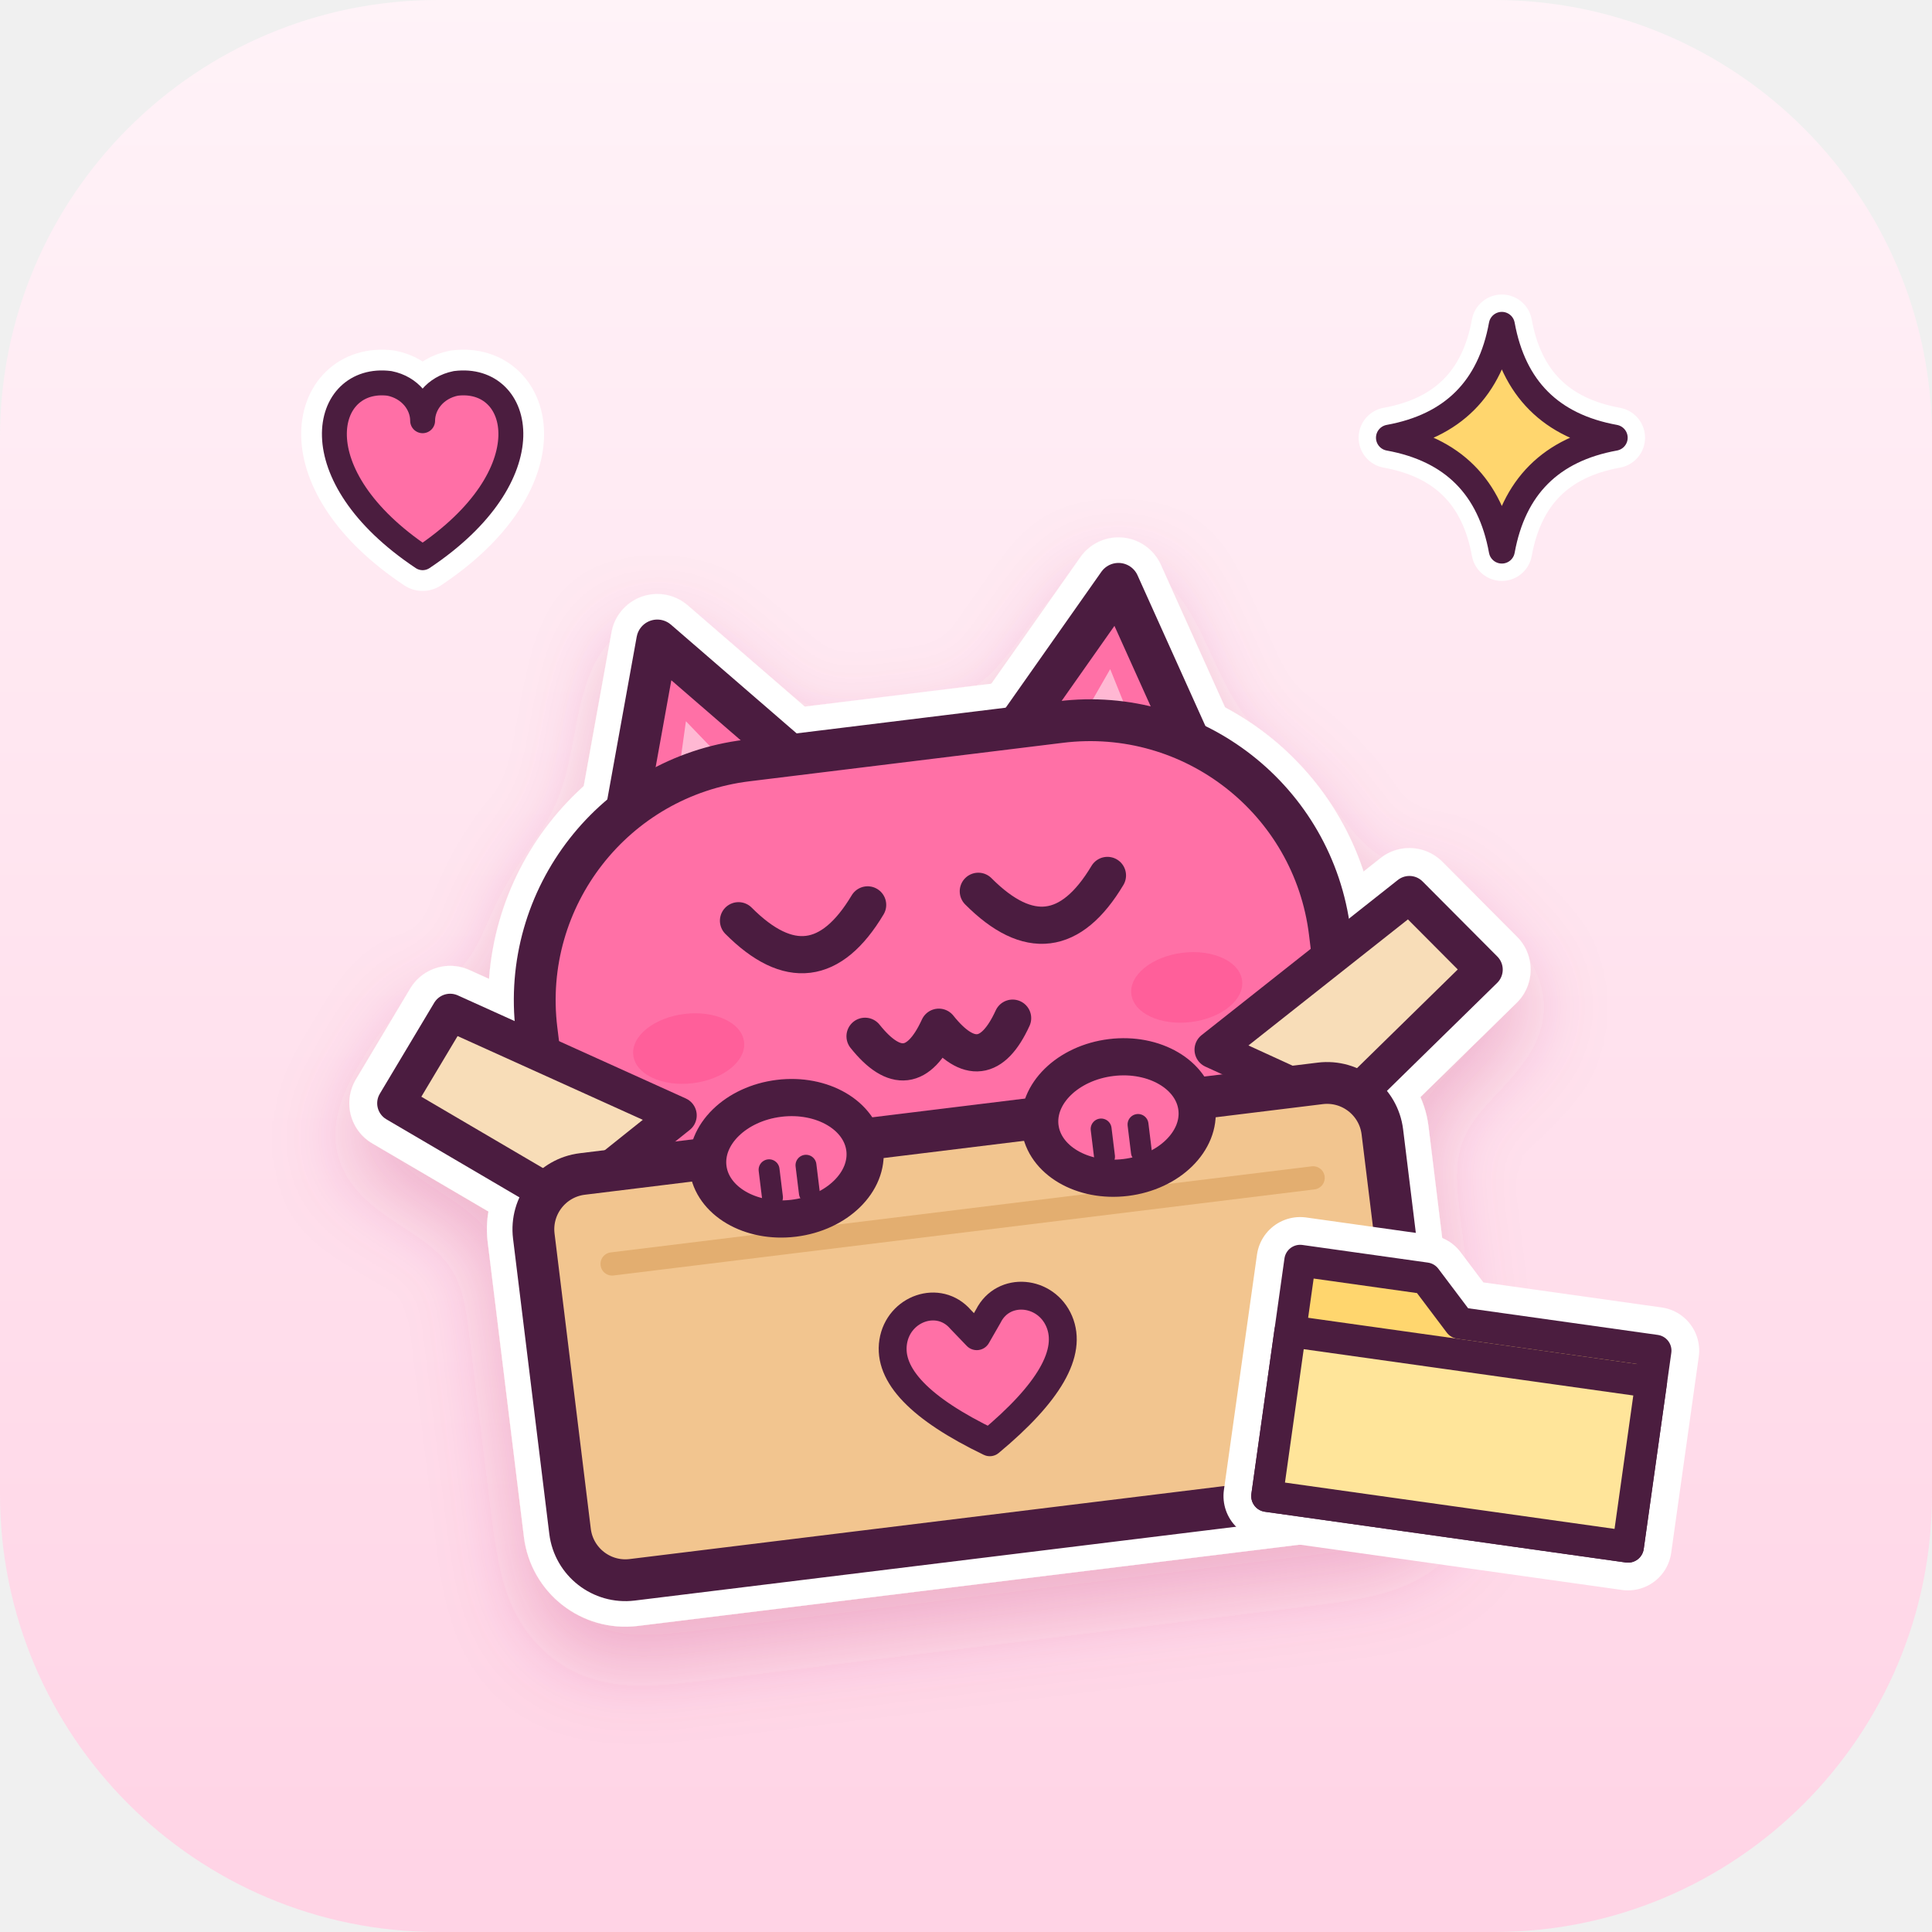
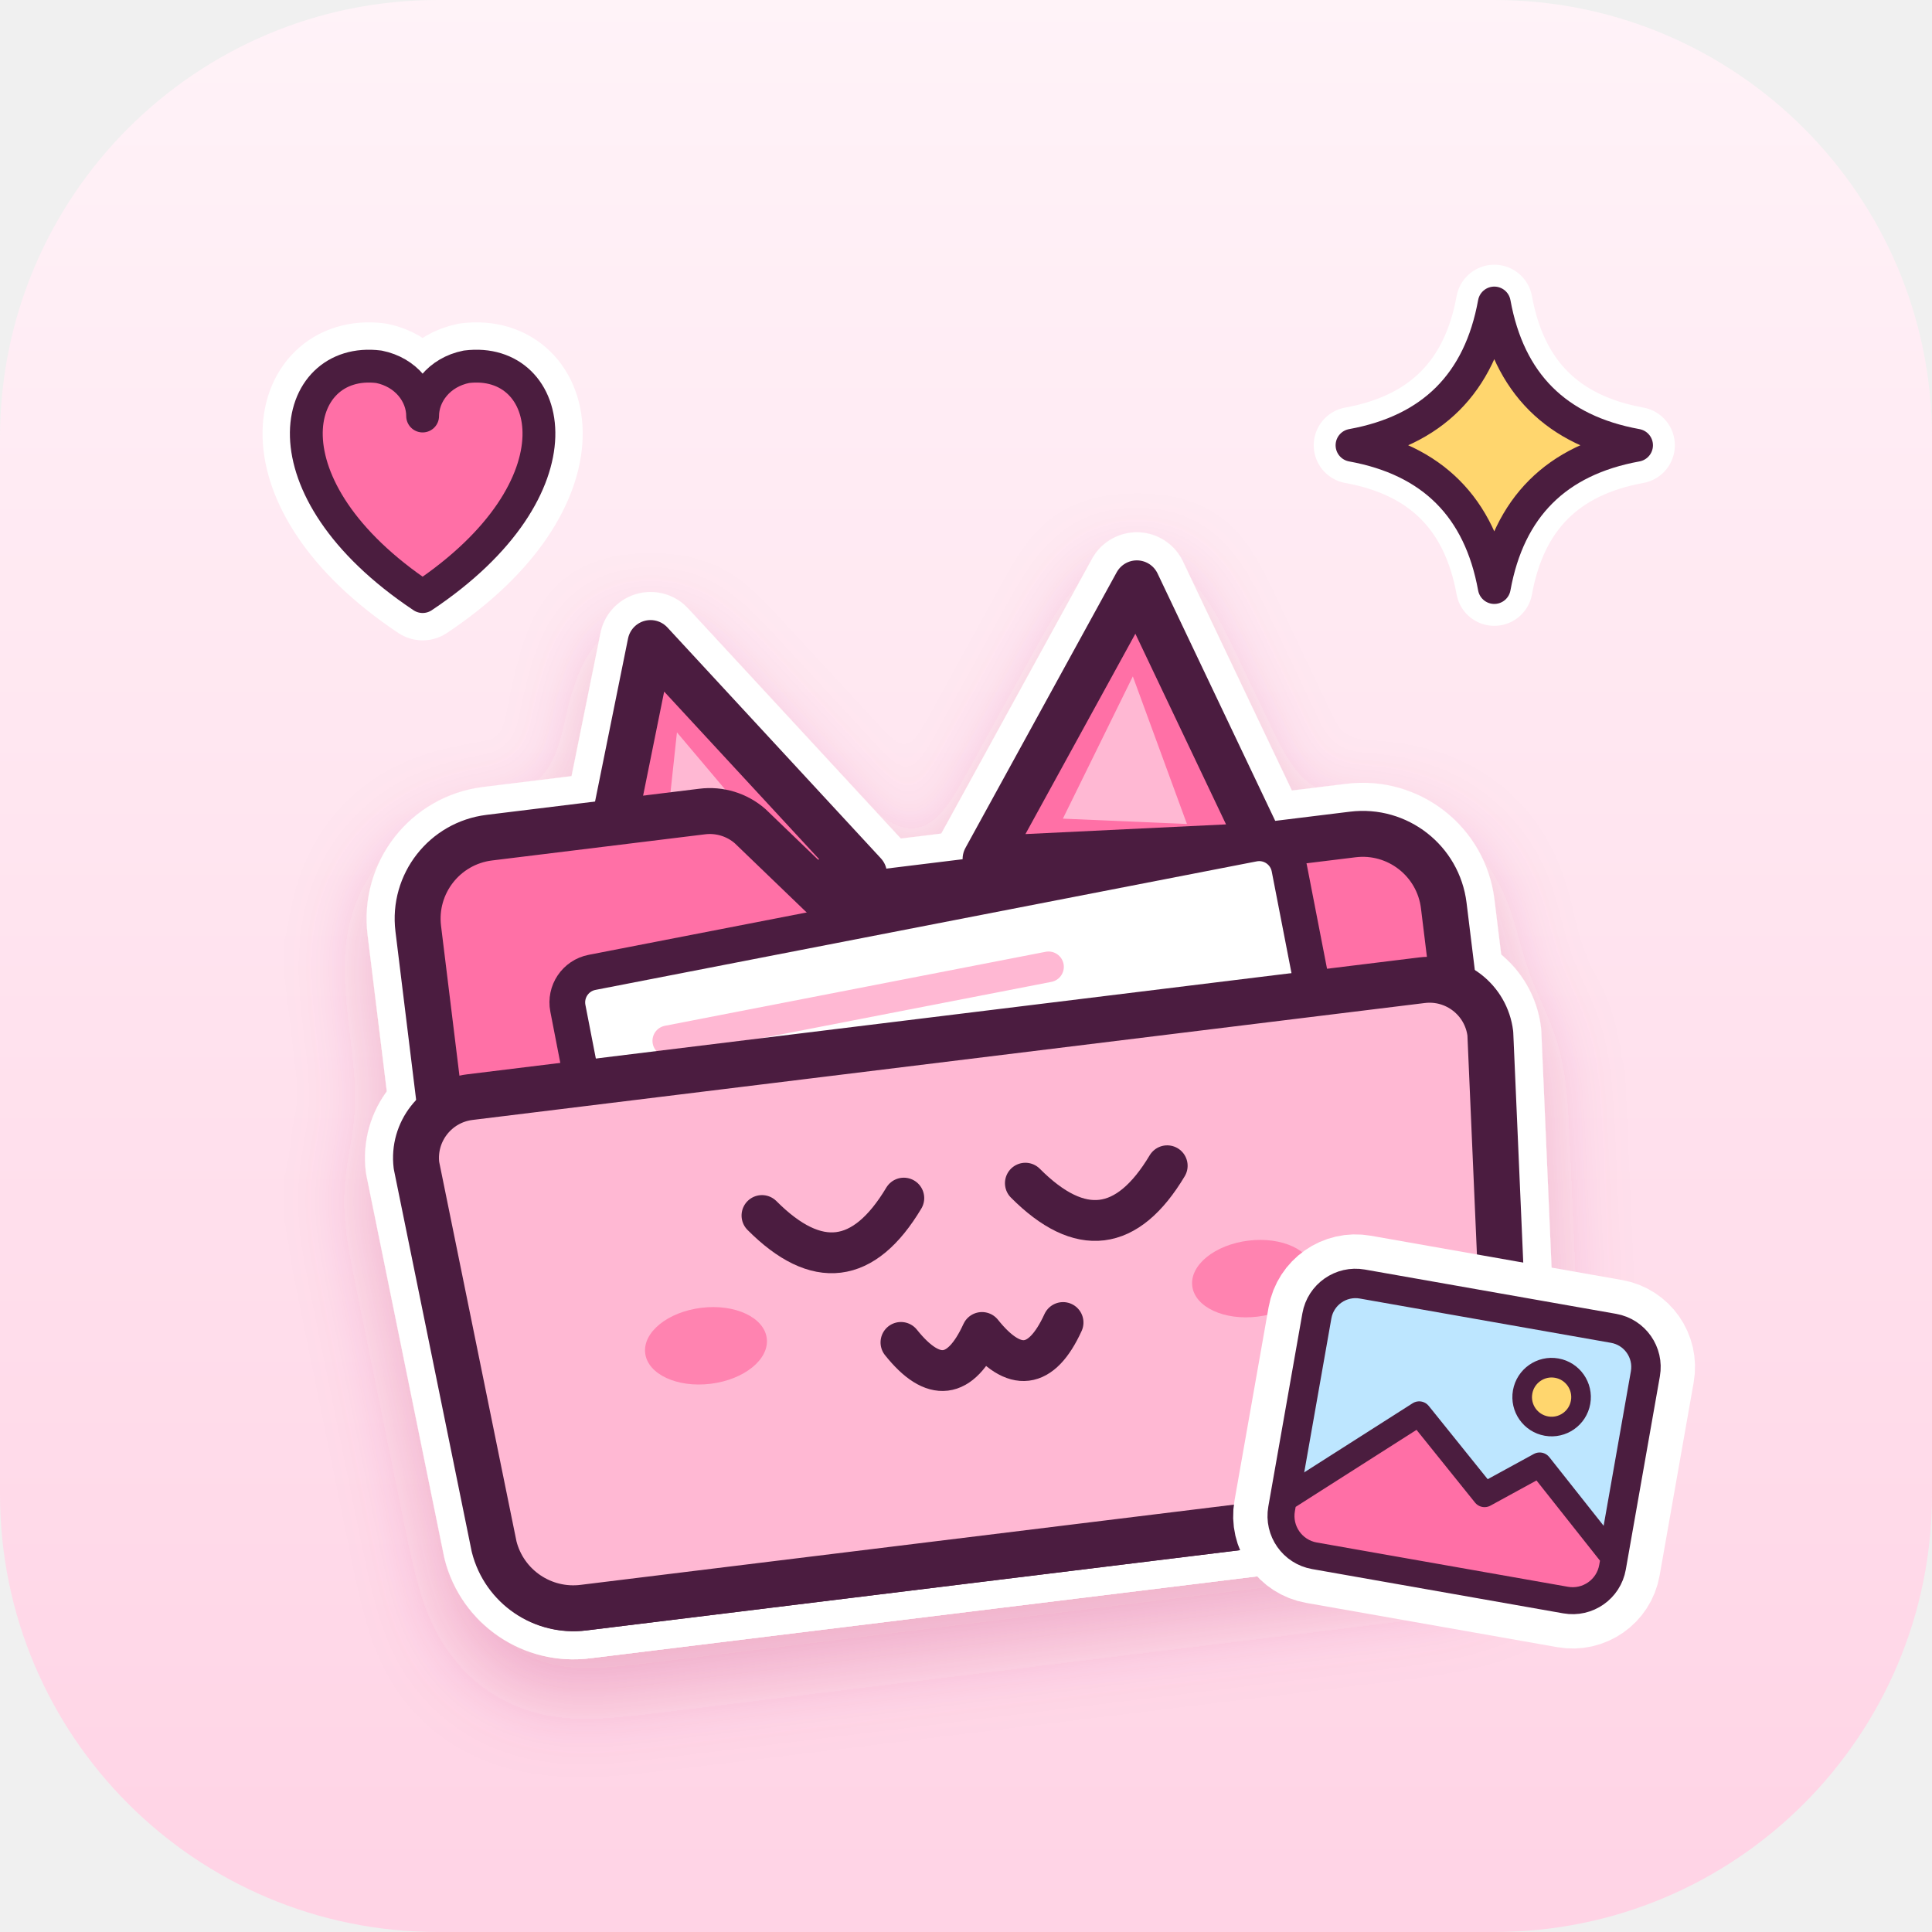
- <svg xmlns="http://www.w3.org/2000/svg" viewBox="0 0 512 512" width="512" height="512" role="img" aria-label="UwUFiles app icon: Nyu as a box with cat ears, a folder, a heart and a sparkle">
-   <style>.nyu-edge,.nyu-edge *{fill:#fff;stroke:#fff}.nyu-edge *{stroke-width:inherit}.nyu-edge [fill="none"],.nyu-edge [fill="none"] *{fill:none}.nyu-edge .no-edge{display:none}</style>
+ <svg xmlns="http://www.w3.org/2000/svg" viewBox="0 0 512 512" width="512" height="512" role="img" aria-label="UwUFiles app icon: Nyu as a folder with cat ears, a photo, a heart and a sparkle">
+   <style>.nyu-edge,.nyu-edge *{fill:#fff;stroke:#fff}.nyu-edge *{stroke-width:inherit}.nyu-edge .no-edge{display:none}</style>
  <defs>
    <linearGradient id="uwu-bg" x1="0" y1="0" x2="0" y2="1">
      <stop offset="0" stop-color="#FFF3F8" />
      <stop offset="1" stop-color="#FFD3E5" />
    </linearGradient>
    <filter id="uwu-shadow" x="-20%" y="-20%" width="140%" height="150%">
      <feDropShadow dx="0" dy="10" stdDeviation="10" flood-color="#C2306F" flood-opacity="0.25" />
    </filter>
  </defs>
  <rect width="512" height="512" rx="116" fill="url(#uwu-bg)" />
  <g filter="url(#uwu-shadow)">
-     <g transform="translate(250 282) rotate(-7) scale(1.231343) translate(-128 -132)">
-       <g stroke-linecap="round" stroke-linejoin="round">
-         <g class="nyu-edge" stroke-width="20">
-           <path d="M50 152 L60 128 H196 L206 152 Z" fill="#E3AE6F" stroke="#4B1D3F" stroke-width="8" />
-           <g class="nyu-ear nyu-ear-l">
-             <path d="M60 92 L78 34 L116 76 Z" fill="#FF6FA6" stroke="#4B1D3F" stroke-width="9" />
-             <path d="M74 82 L82 52 L100 76 Z" fill="#FFB8D3" />
-           </g>
-           <g class="nyu-ear nyu-ear-r">
-             <path d="M196 92 L178 34 L140 76 Z" fill="#FF6FA6" stroke="#4B1D3F" stroke-width="9" />
-             <path d="M182 82 L174 52 L156 76 Z" fill="#FFB8D3" />
-           </g>
-           <rect x="42" y="62" width="172" height="130" rx="52" fill="#FF6FA6" stroke="#4B1D3F" stroke-width="9" />
-           <g transform="translate(0 -46)">
-             <g class="no-edge" fill="#FF4D8D" opacity="0.5">
-               <ellipse cx="74" cy="168" rx="12" ry="7.5" />
-               <ellipse cx="182" cy="168" rx="12" ry="7.5" />
-             </g>
-             <g class="nyu-face">
-               <g class="nyu-look nyu-eyes">
-                 <g fill="none" stroke="#4B1D3F" stroke-width="8">
-                   <path d="M88 142 Q102 160 116 142" />
-                   <path d="M140 142 Q154 160 168 142" />
-                 </g>
-               </g>
-               <g class="nyu-look">
-                 <path d="M112 170 q8 13 16 0 q8 13 16 0" fill="none" stroke="#4B1D3F" stroke-width="8" />
-               </g>
-             </g>
-           </g>
-           <path d="M44 152 L10 126 L24 108 L70 136 Z" fill="#F8DDB8" stroke="#4B1D3F" stroke-width="8" />
-           <path d="M212 152 L246 126 L232 108 L186 136 Z" fill="#F8DDB8" stroke="#4B1D3F" stroke-width="8" />
-           <rect x="36" y="146" width="184" height="88" rx="12" fill="#F2C58F" stroke="#4B1D3F" stroke-width="9" />
-           <path class="no-edge" d="M52 166 H204" fill="none" stroke="#E3AE6F" stroke-width="5" />
-           <path d="M128 214 C114 205 108 197 110 190 C112 183 121 181 125 187 L128 191 L131 187 C135 181 144 183 146 190 C148 197 142 205 128 214Z" fill="#FF6FA6" stroke="#4B1D3F" stroke-width="6" />
-           <g class="nyu-paws">
-             <ellipse cx="92" cy="148" rx="17" ry="13" fill="#FF6FA6" stroke="#4B1D3F" stroke-width="8" />
-             <path d="M88 150 v6 M96 150 v6" stroke="#4B1D3F" stroke-width="4.5" fill="none" />
-             <ellipse cx="164" cy="148" rx="17" ry="13" fill="#FF6FA6" stroke="#4B1D3F" stroke-width="8" />
-             <path d="M160 150 v6 M168 150 v6" stroke="#4B1D3F" stroke-width="4.5" fill="none" />
+     <g transform="translate(252 286) rotate(-7) scale(1.352459) translate(-128 -126)" stroke-linecap="round" stroke-linejoin="round">
+       <g class="nyu-edge" stroke-width="20">
+         <path d="M62 88 L80 34 L116 84 Z" fill="#FF6FA6" stroke="#4B1D3F" stroke-width="9" />
+         <path d="M194 88 L176 34 L140 84 Z" fill="#FF6FA6" stroke="#4B1D3F" stroke-width="9" />
+         <g class="no-edge" fill="#FFB8D3">
+           <path d="M76 82 L83 52 L100 78 Z" />
+           <path d="M180 82 L173 52 L156 78 Z" />
+         </g>
+         <path d="M28 84 a16 16 0 0 1 16 -16 H86 a12 12 0 0 1 9 4 L108 88 H212 a16 16 0 0 1 16 16 V204 a16 16 0 0 1 -16 16 H44 a16 16 0 0 1 -16 -16 Z" fill="#FF6FA6" stroke="#4B1D3F" stroke-width="9" />
+         <g transform="rotate(-4 128 112)">
+           <rect x="56" y="92" width="144" height="56" rx="6" fill="#FFFFFF" stroke="#4B1D3F" stroke-width="7" />
+           <g class="no-edge" stroke="#FFB8D3" stroke-width="6" stroke-linecap="round">
+             <path d="M74 108 H150" />
+             <path d="M74 120 H122" />
          </g>
        </g>
-         <path d="M50 152 L60 128 H196 L206 152 Z" fill="#E3AE6F" stroke="#4B1D3F" stroke-width="8" />
-         <g class="nyu-ear nyu-ear-l">
-           <path d="M60 92 L78 34 L116 76 Z" fill="#FF6FA6" stroke="#4B1D3F" stroke-width="9" />
-           <path d="M74 82 L82 52 L100 76 Z" fill="#FFB8D3" />
+         <path d="M22 130 a12 12 0 0 1 12 -12 H222 a12 12 0 0 1 12 12 L228 206 a16 16 0 0 1 -16 14 H44 a16 16 0 0 1 -16 -14 Z" fill="#FFB8D3" stroke="#4B1D3F" stroke-width="9" />
+         <g class="no-edge" fill="#FF4D8D" opacity="0.5">
+           <ellipse cx="74" cy="172" rx="12" ry="7.5" />
+           <ellipse cx="182" cy="172" rx="12" ry="7.5" />
        </g>
-         <g class="nyu-ear nyu-ear-r">
-           <path d="M196 92 L178 34 L140 76 Z" fill="#FF6FA6" stroke="#4B1D3F" stroke-width="9" />
-           <path d="M182 82 L174 52 L156 76 Z" fill="#FFB8D3" />
+         <g fill="none" stroke="#4B1D3F" stroke-width="8" stroke-linecap="round" stroke-linejoin="round">
+           <path d="M88 148 Q102 166 116 148" />
+           <path d="M140 148 Q154 166 168 148" />
        </g>
-         <rect x="42" y="62" width="172" height="130" rx="52" fill="#FF6FA6" stroke="#4B1D3F" stroke-width="9" />
-         <g transform="translate(0 -46)">
-           <g class="no-edge" fill="#FF4D8D" opacity="0.5">
-             <ellipse cx="74" cy="168" rx="12" ry="7.5" />
-             <ellipse cx="182" cy="168" rx="12" ry="7.5" />
-           </g>
-           <g class="nyu-face">
-             <g class="nyu-look nyu-eyes">
-               <g fill="none" stroke="#4B1D3F" stroke-width="8">
-                 <path d="M88 142 Q102 160 116 142" />
-                 <path d="M140 142 Q154 160 168 142" />
-               </g>
-             </g>
-             <g class="nyu-look">
-               <path d="M112 170 q8 13 16 0 q8 13 16 0" fill="none" stroke="#4B1D3F" stroke-width="8" />
-             </g>
-           </g>
-         </g>
-         <path d="M44 152 L10 126 L24 108 L70 136 Z" fill="#F8DDB8" stroke="#4B1D3F" stroke-width="8" />
-         <path d="M212 152 L246 126 L232 108 L186 136 Z" fill="#F8DDB8" stroke="#4B1D3F" stroke-width="8" />
-         <rect x="36" y="146" width="184" height="88" rx="12" fill="#F2C58F" stroke="#4B1D3F" stroke-width="9" />
-         <path class="no-edge" d="M52 166 H204" fill="none" stroke="#E3AE6F" stroke-width="5" />
-         <path d="M128 214 C114 205 108 197 110 190 C112 183 121 181 125 187 L128 191 L131 187 C135 181 144 183 146 190 C148 197 142 205 128 214Z" fill="#FF6FA6" stroke="#4B1D3F" stroke-width="6" />
-         <g class="nyu-paws">
-           <ellipse cx="92" cy="148" rx="17" ry="13" fill="#FF6FA6" stroke="#4B1D3F" stroke-width="8" />
-           <path d="M88 150 v6 M96 150 v6" stroke="#4B1D3F" stroke-width="4.5" fill="none" />
-           <ellipse cx="164" cy="148" rx="17" ry="13" fill="#FF6FA6" stroke="#4B1D3F" stroke-width="8" />
-           <path d="M160 150 v6 M168 150 v6" stroke="#4B1D3F" stroke-width="4.5" fill="none" />
+         <path d="M112 176 q8 13 16 0 q8 13 16 0" fill="none" stroke="#4B1D3F" stroke-width="8" stroke-linecap="round" stroke-linejoin="round" />
+       </g>
+       <path d="M62 88 L80 34 L116 84 Z" fill="#FF6FA6" stroke="#4B1D3F" stroke-width="9" />
+       <path d="M194 88 L176 34 L140 84 Z" fill="#FF6FA6" stroke="#4B1D3F" stroke-width="9" />
+       <g class="no-edge" fill="#FFB8D3">
+         <path d="M76 82 L83 52 L100 78 Z" />
+         <path d="M180 82 L173 52 L156 78 Z" />
+       </g>
+       <path d="M28 84 a16 16 0 0 1 16 -16 H86 a12 12 0 0 1 9 4 L108 88 H212 a16 16 0 0 1 16 16 V204 a16 16 0 0 1 -16 16 H44 a16 16 0 0 1 -16 -16 Z" fill="#FF6FA6" stroke="#4B1D3F" stroke-width="9" />
+       <g transform="rotate(-4 128 112)">
+         <rect x="56" y="92" width="144" height="56" rx="6" fill="#FFFFFF" stroke="#4B1D3F" stroke-width="7" />
+         <g class="no-edge" stroke="#FFB8D3" stroke-width="6" stroke-linecap="round">
+           <path d="M74 108 H150" />
+           <path d="M74 120 H122" />
        </g>
      </g>
+       <path d="M22 130 a12 12 0 0 1 12 -12 H222 a12 12 0 0 1 12 12 L228 206 a16 16 0 0 1 -16 14 H44 a16 16 0 0 1 -16 -14 Z" fill="#FFB8D3" stroke="#4B1D3F" stroke-width="9" />
+       <g class="no-edge" fill="#FF4D8D" opacity="0.5">
+         <ellipse cx="74" cy="172" rx="12" ry="7.5" />
+         <ellipse cx="182" cy="172" rx="12" ry="7.5" />
+       </g>
+       <g fill="none" stroke="#4B1D3F" stroke-width="8" stroke-linecap="round" stroke-linejoin="round">
+         <path d="M88 148 Q102 166 116 148" />
+         <path d="M140 148 Q154 166 168 148" />
+       </g>
+       <path d="M112 176 q8 13 16 0 q8 13 16 0" fill="none" stroke="#4B1D3F" stroke-width="8" stroke-linecap="round" stroke-linejoin="round" />
    </g>
  </g>
-   <g transform="translate(388 372) rotate(8) scale(1.05)" stroke-linejoin="round" stroke-linecap="round">
-     <g fill="#fff" stroke="#fff" stroke-width="22">
-       <path d="M-46 -30 H-14 L-4 -20 H46 V30 H-46 Z" />
-     </g>
-     <path d="M-46 -30 H-14 L-4 -20 H46 V30 H-46 Z" fill="#FFD66E" stroke="#4B1D3F" stroke-width="8" />
-     <path d="M-46 -12 H46 V30 H-46 Z" fill="#FFE59A" stroke="#4B1D3F" stroke-width="8" />
+   <g transform="translate(388 382) rotate(10) scale(1.3)" stroke-linejoin="round" stroke-linecap="round">
+     <rect x="-34" y="-28" width="68" height="56" rx="8" fill="#fff" stroke="#fff" stroke-width="20" />
+     <rect x="-34" y="-28" width="68" height="56" rx="8" fill="#BDE6FF" stroke="#4B1D3F" stroke-width="6" />
+     <path d="M-34 18 L-10 -4 L6 10 L16 2 L34 18 V20 a8 8 0 0 1 -8 8 H-26 a8 8 0 0 1 -8 -8 Z" fill="#FF6FA6" stroke="#4B1D3F" stroke-width="5" />
+     <circle cx="16" cy="-12" r="6" fill="#FFD66E" stroke="#4B1D3F" stroke-width="4" />
  </g>
-   <g transform="translate(112 128) scale(1.1)" stroke-linejoin="round">
+   <g transform="translate(112 132) scale(1.45)" stroke-linejoin="round">
    <path d="M0 18 C-30 -2 -24 -26 -8 -24 C-3 -23 0 -19 0 -15 C0 -19 3 -23 8 -24 C24 -26 30 -2 0 18 Z" fill="#fff" stroke="#fff" stroke-width="16" />
    <path d="M0 18 C-30 -2 -24 -26 -8 -24 C-3 -23 0 -19 0 -15 C0 -19 3 -23 8 -24 C24 -26 30 -2 0 18 Z" fill="#FF6FA6" stroke="#4B1D3F" stroke-width="6" />
  </g>
-   <g transform="translate(398 116) scale(1.15)" stroke-linejoin="round">
+   <g transform="translate(396 118) scale(1.45)" stroke-linejoin="round">
    <path d="M0 -26 Q4 -4 26 0 Q4 4 0 26 Q-4 4 -26 0 Q-4 -4 0 -26 Z" fill="#fff" stroke="#fff" stroke-width="14" />
    <path d="M0 -26 Q4 -4 26 0 Q4 4 0 26 Q-4 4 -26 0 Q-4 -4 0 -26 Z" fill="#FFD66E" stroke="#4B1D3F" stroke-width="6" />
  </g>
</svg>
